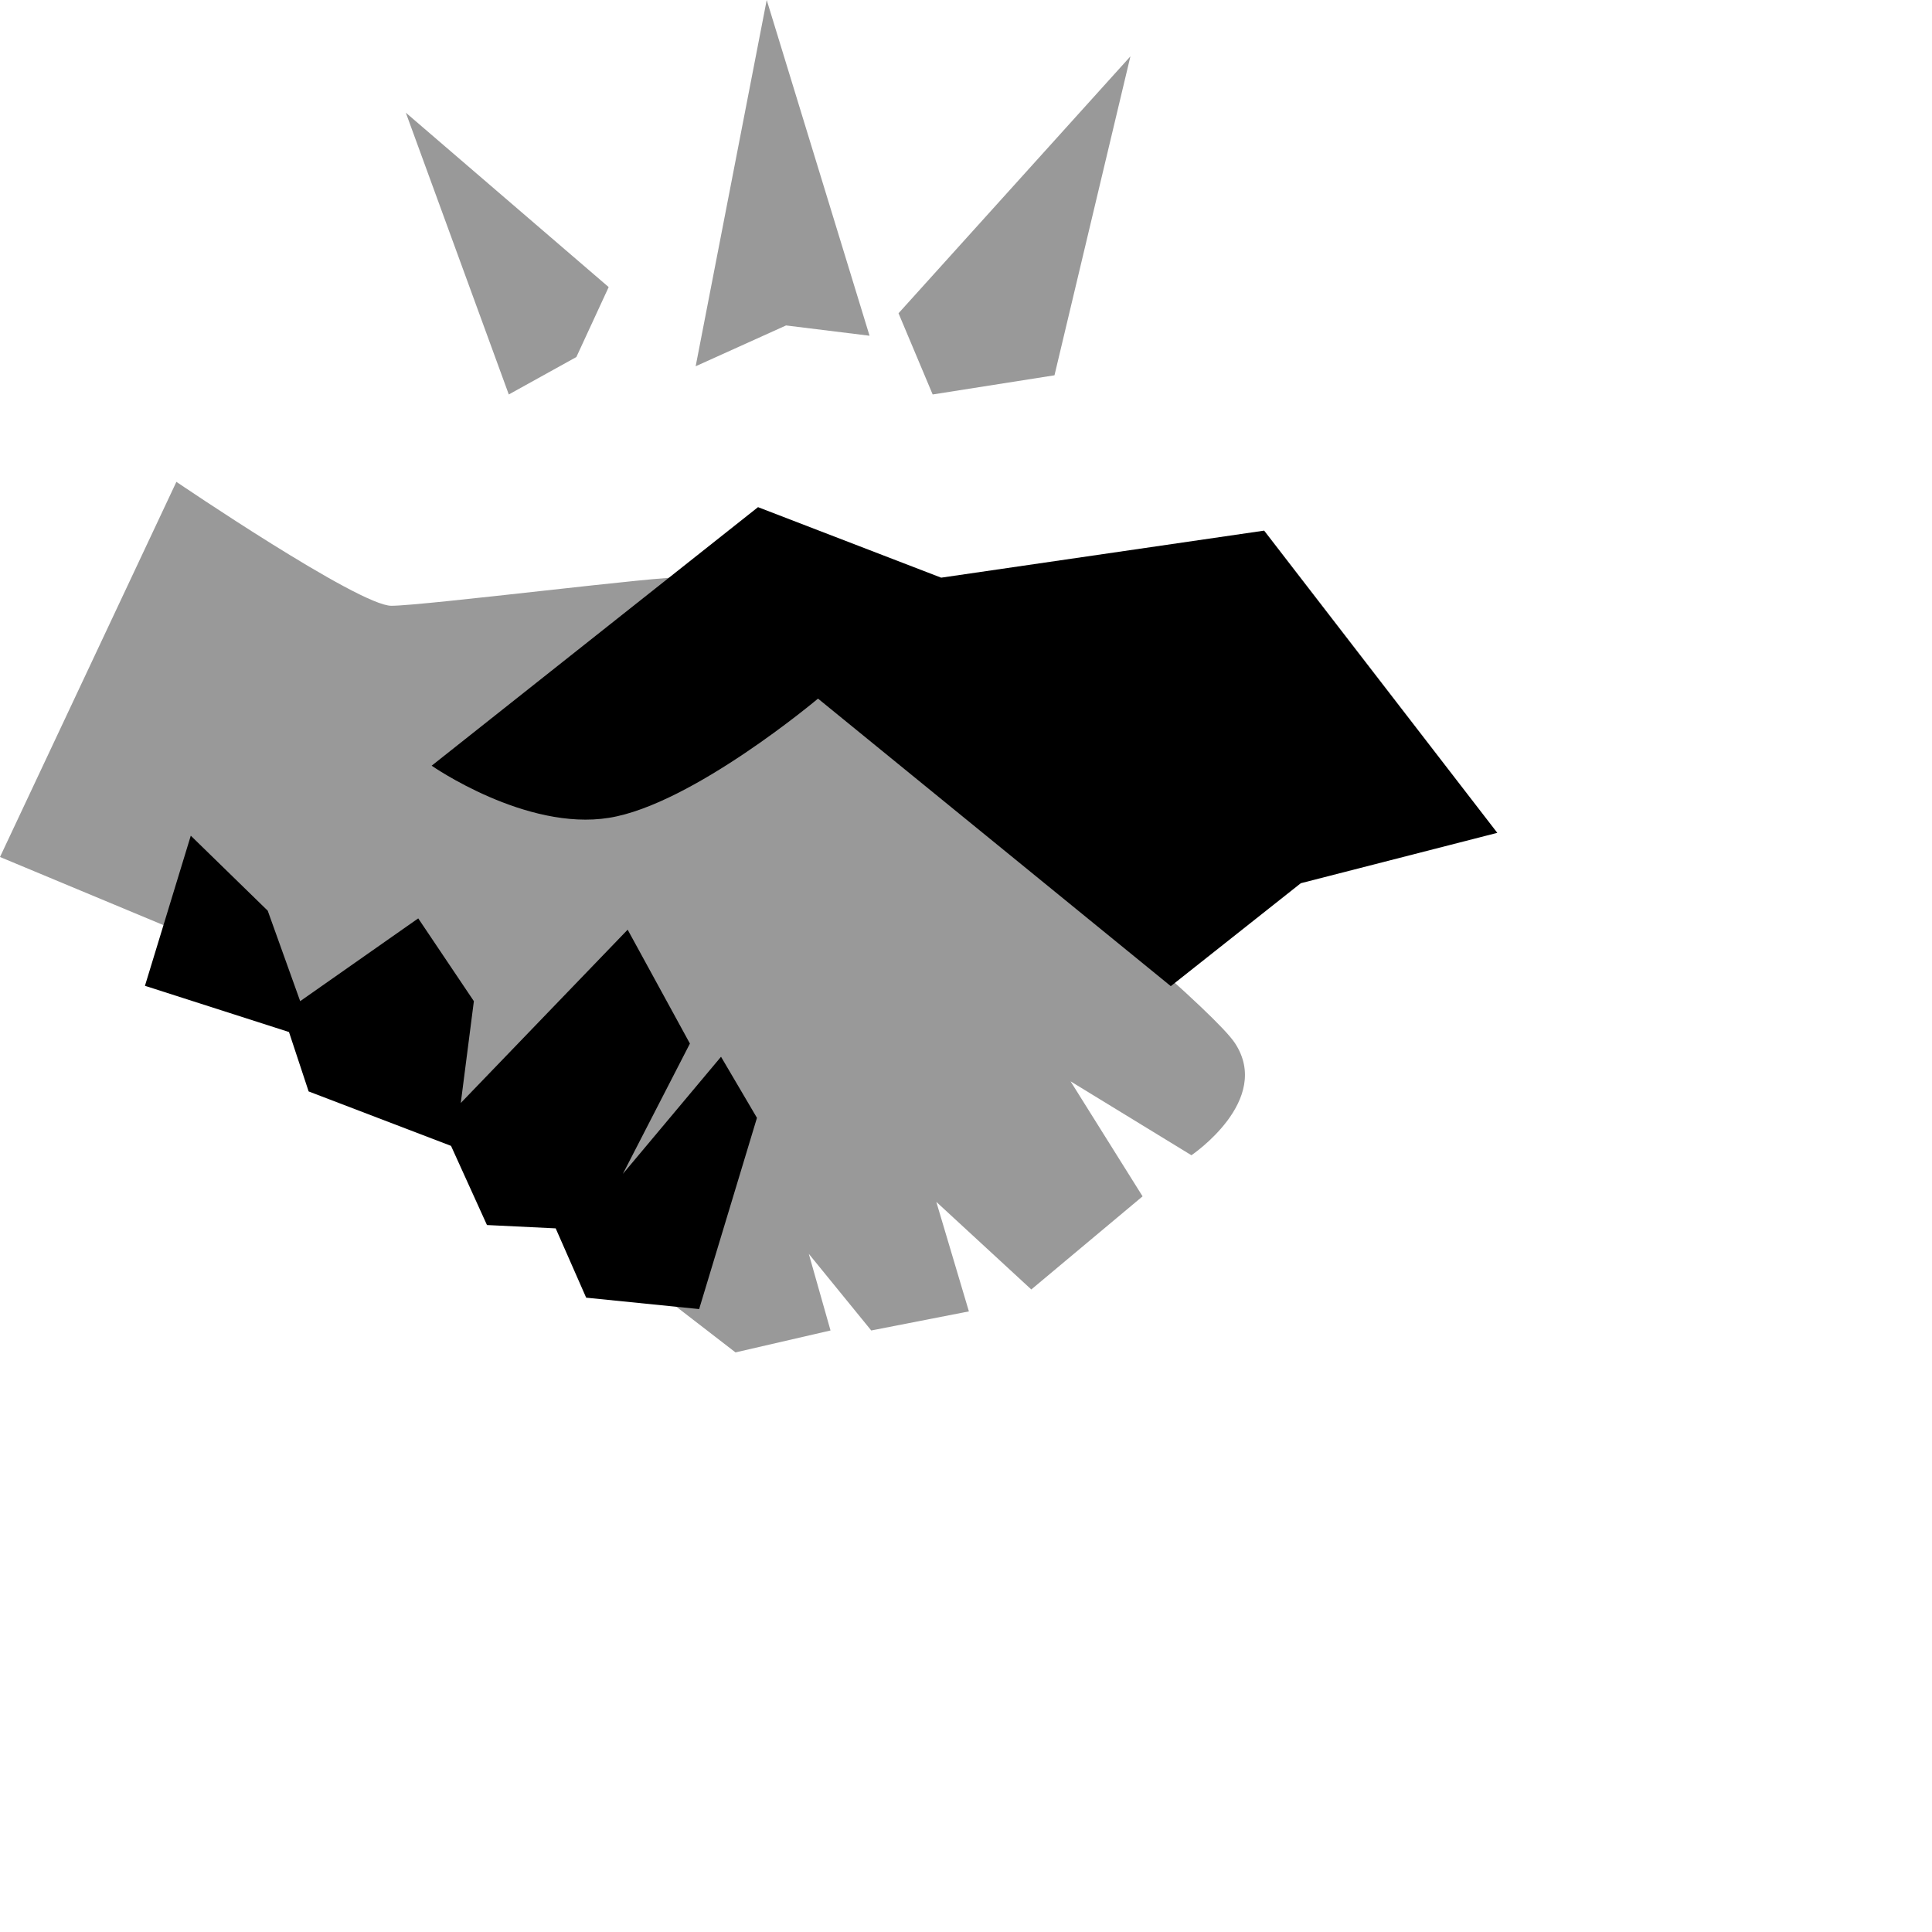
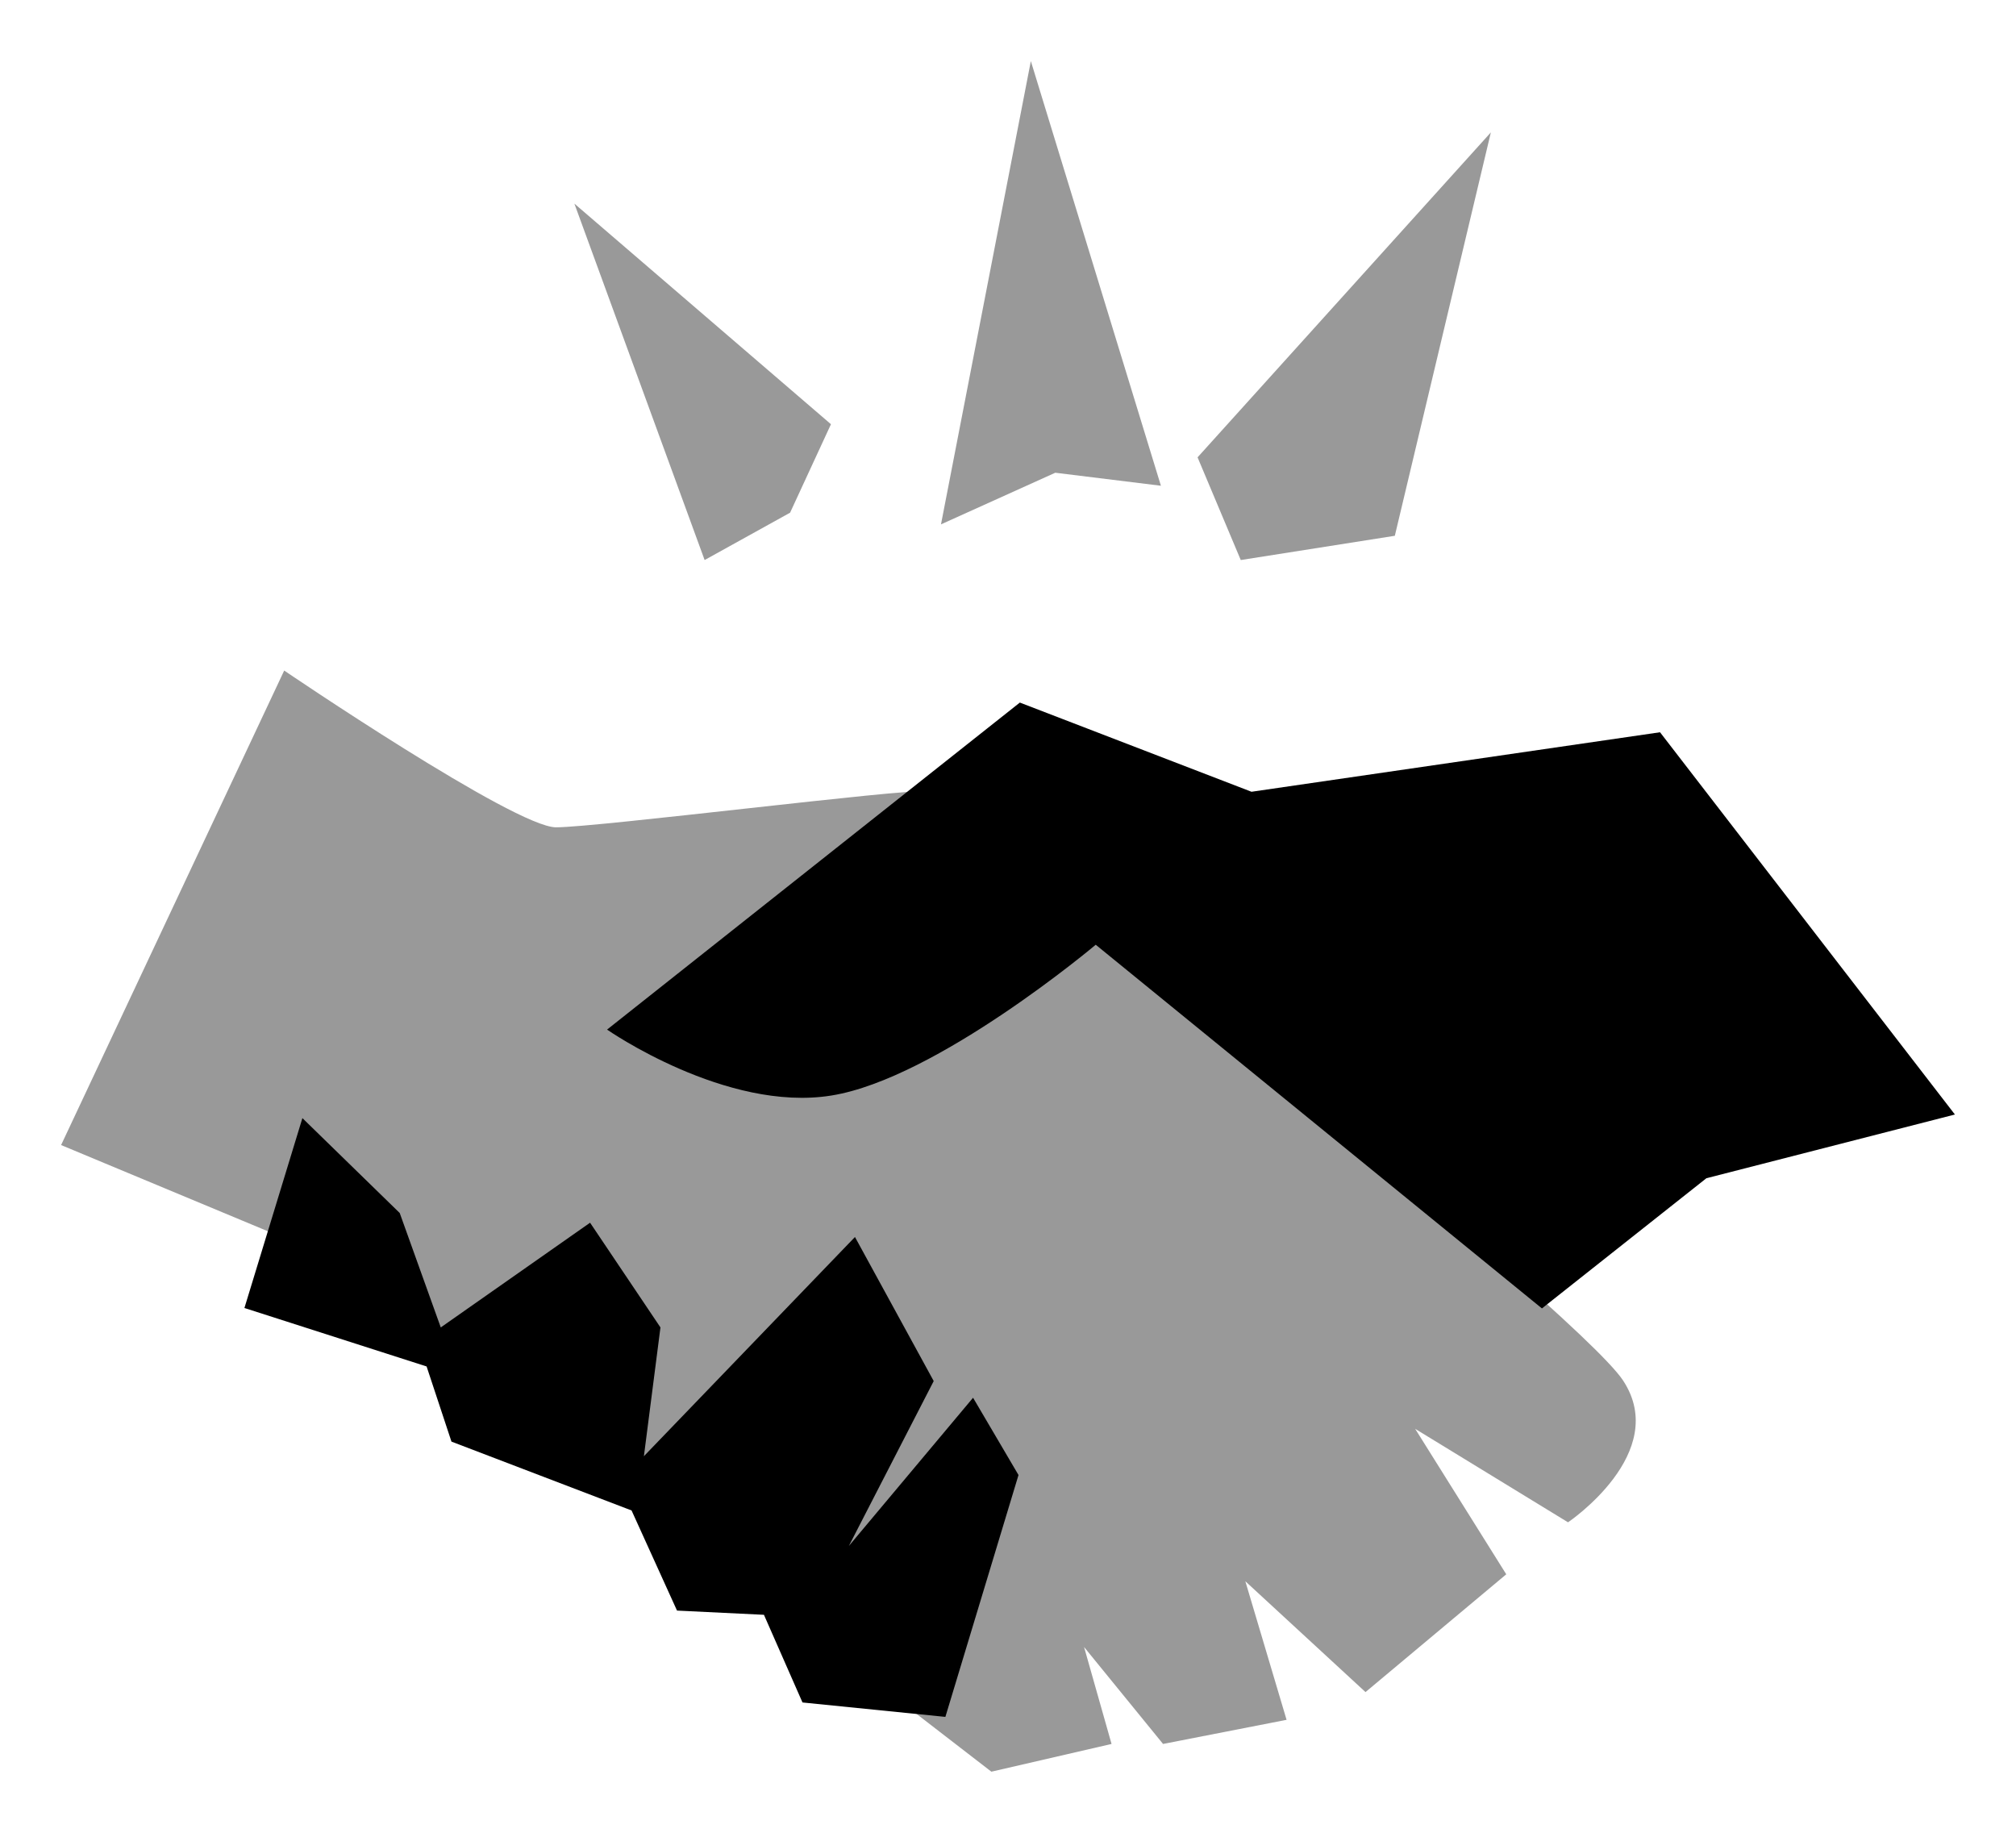
- <svg xmlns="http://www.w3.org/2000/svg" viewBox="0 0 40 40" fill="none">
+ <svg xmlns="http://www.w3.org/2000/svg" viewBox="-1 -1 33 30" fill="none">
  <path d="M 18.603 6.486 L 19.31 8.167 L 21.832 7.77 L 23.404 1.167 Z M 10.534 8.167 L 11.933 7.392 L 12.602 5.944 L 8.402 2.333 Z M 14.403 7.583 L 16.274 6.738 L 18.003 6.951 L 15.874 0 Z M 0 17.743 L 4.215 19.5 L 15.228 28 L 17.195 27.546 L 16.745 25.959 L 18.038 27.546 L 20.06 27.151 L 19.385 24.883 L 21.352 26.697 L 23.656 24.769 L 22.165 22.388 L 24.667 23.918 C 24.667 23.918 26.352 22.784 25.567 21.595 C 24.781 20.406 14.326 12.017 14.103 11.958 C 13.879 11.9 8.775 12.542 8.102 12.542 C 7.428 12.542 3.652 9.976 3.652 9.976 Z" fill="currentColor" opacity="0.4" />
  <path d="M 31 17.243 L 26.173 10.986 L 19.486 11.96 L 15.694 10.5 L 8.937 15.853 C 8.937 15.853 10.885 17.211 12.61 16.932 C 14.335 16.655 16.936 14.464 16.936 14.464 L 24.24 20.417 L 26.932 18.286 Z M 3.001 20.41 L 3.95 17.302 L 5.543 18.855 L 6.215 20.728 L 8.659 19.014 L 9.811 20.728 L 9.54 22.836 L 12.995 19.248 L 14.284 21.606 L 12.895 24.305 L 14.928 21.879 L 15.672 23.144 L 14.475 27.103 L 12.136 26.867 L 11.505 25.432 L 10.082 25.363 L 9.338 23.724 L 6.39 22.597 L 5.983 21.367 L 3.001 20.41 Z" fill="currentColor" />
</svg>
